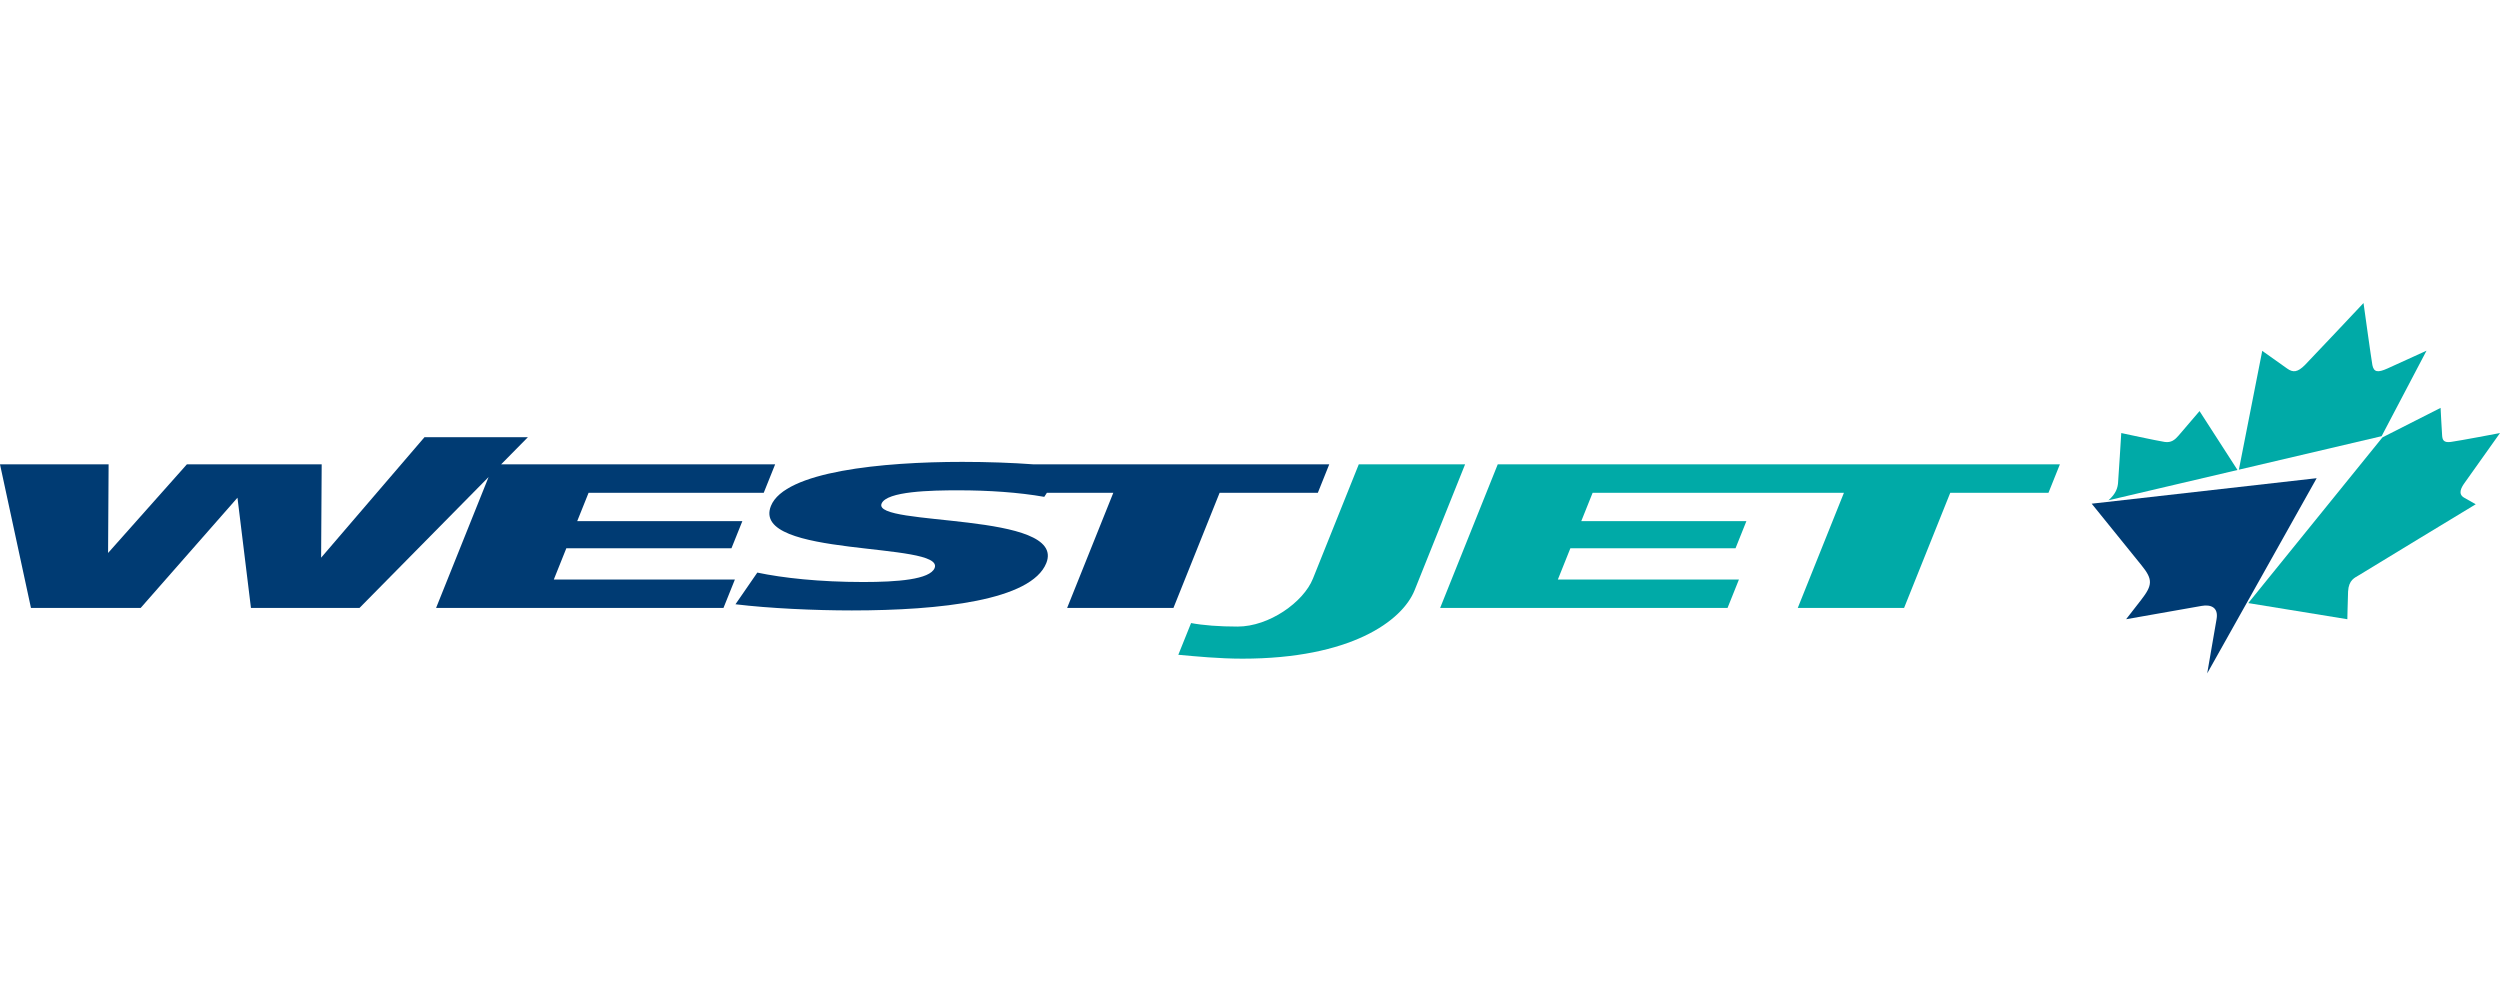
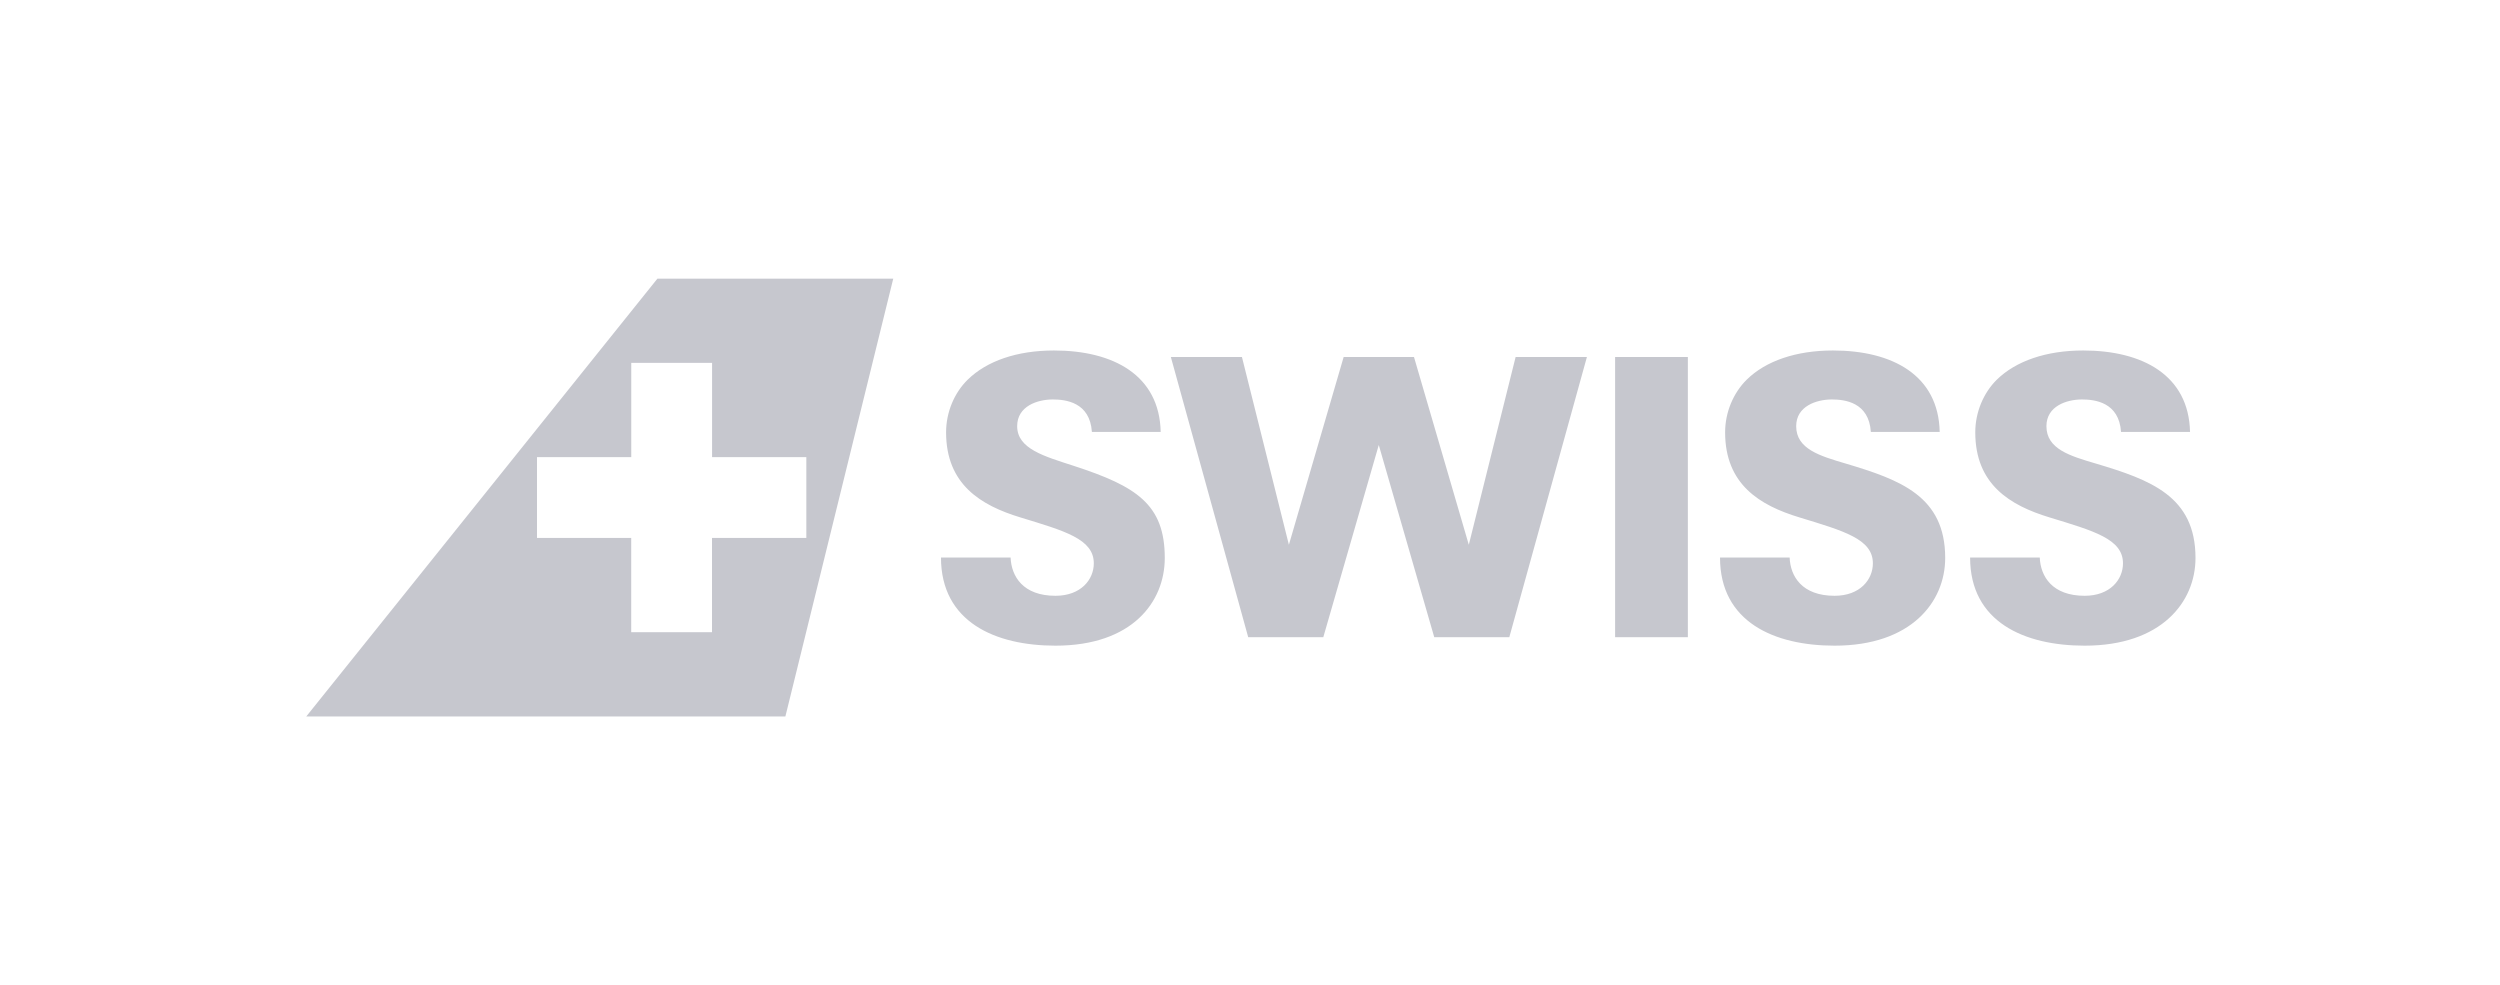
<svg xmlns="http://www.w3.org/2000/svg" width="165px" height="65px" viewBox="0 0 165 65" version="1.1">
  <defs />
  <g id="Page-1" stroke="none" stroke-width="1" fill="none" fill-rule="evenodd">
-     <g id="agw-logo-color-westjet">
-       <g id="westjet-color" transform="translate(0, 20)">
-         <polygon id="Fill-1" fill="#003B73" points="28.018 8.853 21.194 16.807 21.231 10.648 12.333 10.648 7.133 16.496 7.168 10.648 0 10.648 2.044 20.125 9.283 20.125 15.673 12.849 16.563 20.125 23.726 20.125 32.246 11.486 28.781 20.125 47.749 20.125 48.502 18.25 36.551 18.25 37.377 16.187 48.276 16.187 48.995 14.395 38.096 14.395 38.847 12.523 50.407 12.523 51.159 10.648 33.073 10.648 34.843 8.853" />
-         <path d="M86.978,12.523 L87.73,10.647 L68.219,10.647 C66.816,10.543 65.185,10.484 63.513,10.484 C58.232,10.484 51.798,11.11 50.882,13.39 C49.498,16.838 62.39,15.728 61.685,17.491 C61.379,18.252 59.201,18.413 56.976,18.413 C54.071,18.413 51.653,18.143 49.983,17.791 L48.541,19.882 C50.77,20.152 53.771,20.289 56.224,20.289 C62.071,20.289 68.069,19.623 69.055,17.166 C70.427,13.745 57.568,14.775 58.183,13.241 C58.516,12.415 61.479,12.361 63.252,12.361 C65.25,12.361 67.234,12.495 68.922,12.792 L69.096,12.523 L73.479,12.523 L70.43,20.125 L77.447,20.125 L80.495,12.523 L86.978,12.523 Z" id="Fill-2" fill="#003B73" />
-         <path d="M139.03,13.133 L138.051,13.243 C138.051,13.243 141.211,17.151 141.344,17.315 C142.093,18.241 142.078,18.613 141.312,19.598 C140.712,20.369 140.323,20.869 140.323,20.869 C140.323,20.869 144.706,20.096 145.312,19.989 C145.873,19.89 146.433,20.052 146.294,20.86 C146.199,21.411 145.675,24.444 145.675,24.444 L148.287,19.788 L152.9,11.561 L139.03,13.133 Z" id="Fill-4" fill="#003B73" />
-         <path d="M89.679,10.647 L86.652,18.193 C86.031,19.743 83.759,21.354 81.683,21.354 C80.48,21.354 79.416,21.273 78.611,21.122 L77.769,23.216 C78.935,23.322 80.458,23.472 82.004,23.472 C89.131,23.472 92.546,20.992 93.363,18.957 L96.696,10.647 L89.679,10.647 Z" id="Fill-7" fill="#00AAA7" />
-         <polygon id="Fill-9" fill="#00AAA7" points="95.049 20.125 114.017 20.125 114.769 18.25 102.818 18.25 103.644 16.187 114.544 16.187 115.262 14.395 104.364 14.395 105.114 12.523 121.7 12.523 118.652 20.125 125.669 20.125 128.717 12.523 135.2 12.523 135.952 10.647 98.851 10.647" />
-         <path d="M160.15,3.146 C160.15,3.146 158.203,4.031 157.569,4.321 C156.929,4.61 156.673,4.565 156.577,4.095 C156.495,3.639 156.02,0.196 155.992,0 C155.808,0.196 152.569,3.639 152.121,4.095 C151.65,4.565 151.348,4.61 150.948,4.321 C150.539,4.031 149.308,3.156 149.308,3.156 L147.766,10.999 L157.186,8.788 L160.15,3.146 Z" id="Fill-11" fill="#00AAA7" />
-         <path d="M165,8.581 C165,8.581 162.36,9.086 161.752,9.168 C161.277,9.23 161.201,9.033 161.18,8.741 C161.164,8.591 161.079,6.92 161.079,6.92 L157.242,8.867 L148.386,19.804 L154.925,20.869 C154.925,20.869 154.945,19.819 154.973,19.042 C155.012,18.264 155.427,18.128 155.688,17.965 C155.938,17.801 163.399,13.281 163.399,13.281 L162.65,12.857 C162.193,12.611 162.446,12.178 162.651,11.887 C162.852,11.6 165,8.581 165,8.581 Z" id="Fill-13" fill="#00AAA7" />
-         <path d="M145.169,7.132 C145.169,7.132 144.043,8.454 143.792,8.741 C143.539,9.033 143.302,9.23 142.869,9.168 C142.338,9.086 140.003,8.581 140.003,8.581 C140.003,8.581 139.818,11.6 139.79,11.888 C139.76,12.193 139.665,12.576 139.158,13.019 L147.675,11.02 L145.169,7.132 Z" id="Fill-16" fill="#00AAA7" />
+     <g id="swiss" fill-rule="nonzero" fill="#C6C7CE">
+       <g id="Group" transform="translate(20, 18)">
+         <path d="M91.399,24.053 L86.597,24.053 L86.597,5.562 L91.399,5.562 L91.399,24.053 Z M80.031,5.562 L76.941,17.955 L73.323,5.562 L68.681,5.562 L65.067,17.955 L61.968,5.562 L57.276,5.562 L62.381,24.053 L67.338,24.053 L70.999,11.37 L74.66,24.053 L79.615,24.053 L84.736,5.562 L80.031,5.562 Z M56.875,18.825 C56.875,15.28 54.995,14.092 50.881,12.751 C48.943,12.118 47.133,11.633 47.133,10.126 C47.133,8.803 48.477,8.365 49.482,8.365 C50.335,8.365 51.935,8.545 52.065,10.507 L56.605,10.507 C56.526,6.763 53.481,5.132 49.562,5.132 C47.133,5.132 45.126,5.82 43.862,7.065 C42.979,7.935 42.442,9.209 42.442,10.535 C42.442,13.977 44.742,15.357 47.34,16.148 C50.26,17.04 52.191,17.571 52.191,19.178 C52.191,20.252 51.341,21.322 49.66,21.322 C47.525,21.322 46.75,20.047 46.699,18.795 L42.105,18.795 C42.105,23.057 45.697,24.614 49.66,24.614 C54.722,24.614 56.875,21.733 56.875,18.825 L56.875,18.825 Z M108.383,18.825 C108.383,14.746 105.415,13.67 101.83,12.599 C100.101,12.089 98.548,11.633 98.548,10.126 C98.548,8.803 99.893,8.365 100.898,8.365 C101.753,8.365 103.348,8.545 103.476,10.507 L108.02,10.507 C107.942,6.763 104.9,5.132 100.974,5.132 C98.549,5.132 96.534,5.82 95.276,7.065 C94.399,7.935 93.858,9.209 93.858,10.535 C93.858,13.977 96.152,15.357 98.76,16.148 C101.676,17.04 103.61,17.571 103.61,19.178 C103.61,20.252 102.762,21.322 101.082,21.322 C98.939,21.322 98.163,20.047 98.116,18.795 L93.521,18.795 C93.521,23.057 97.11,24.614 101.082,24.614 C106.136,24.614 108.383,21.733 108.383,18.825 L108.383,18.825 Z M124.903,18.825 C124.903,14.746 121.923,13.67 118.34,12.599 C116.606,12.089 115.064,11.633 115.064,10.126 C115.064,8.803 116.401,8.365 117.407,8.365 C118.255,8.365 119.858,8.545 119.988,10.507 L124.542,10.507 C124.462,6.763 121.406,5.132 117.491,5.132 C115.064,5.132 113.05,5.82 111.783,7.065 C110.907,7.935 110.368,9.209 110.368,10.535 C110.368,13.977 112.664,15.357 115.265,16.148 C118.184,17.04 120.117,17.571 120.117,19.178 C120.117,20.252 119.268,21.322 117.589,21.322 C115.45,21.322 114.675,20.047 114.624,18.795 L110.027,18.795 C110.027,23.057 113.614,24.614 117.589,24.614 C122.656,24.614 124.903,21.733 124.903,18.825 L124.903,18.825 Z" id="path3059" />
+         <path d="M23.39,0.39 L38.955,0.39 L31.835,29.287 L0.213,29.287 L23.39,0.39 Z M26.997,17.503 L33.218,17.503 L33.218,12.172 L26.997,12.172 L26.997,5.95 L21.663,5.95 L21.663,12.172 L15.442,12.172 L15.442,17.503 L21.66,17.503 L21.66,23.727 L26.992,23.727 L26.992,17.503 L26.997,17.503 Z" id="Combined-Shape" />
      </g>
    </g>
  </g>
</svg>
